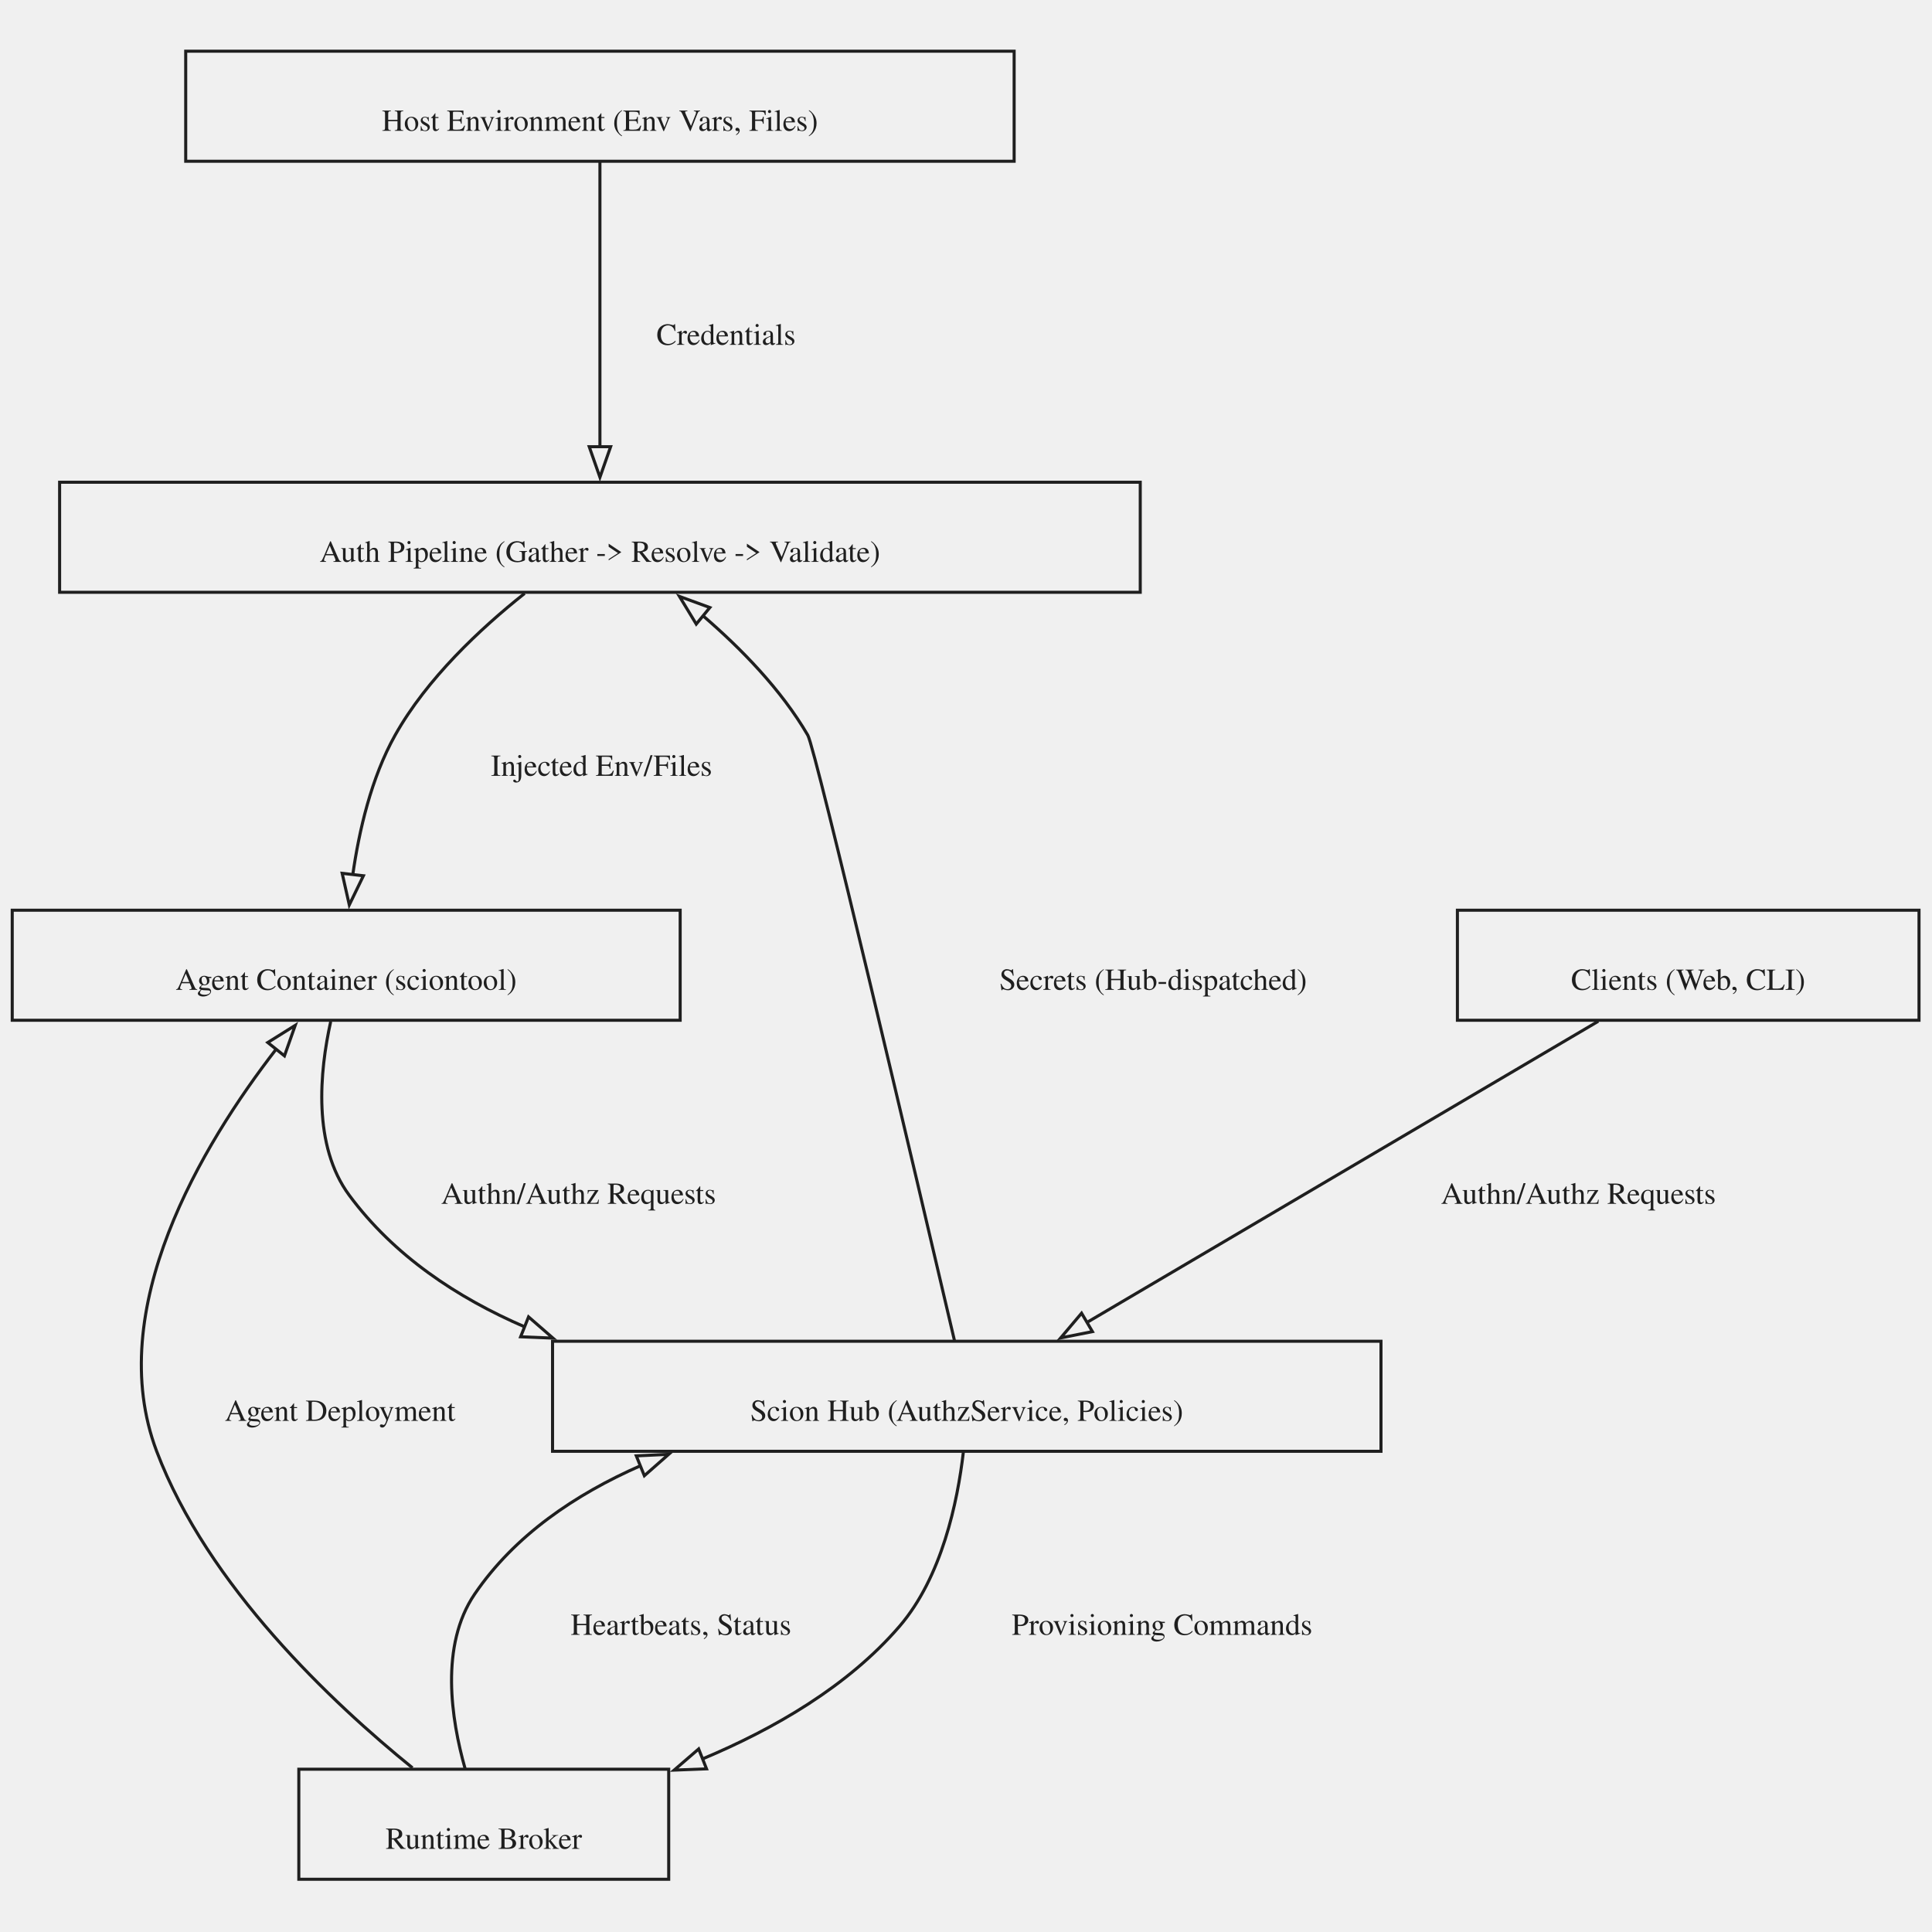
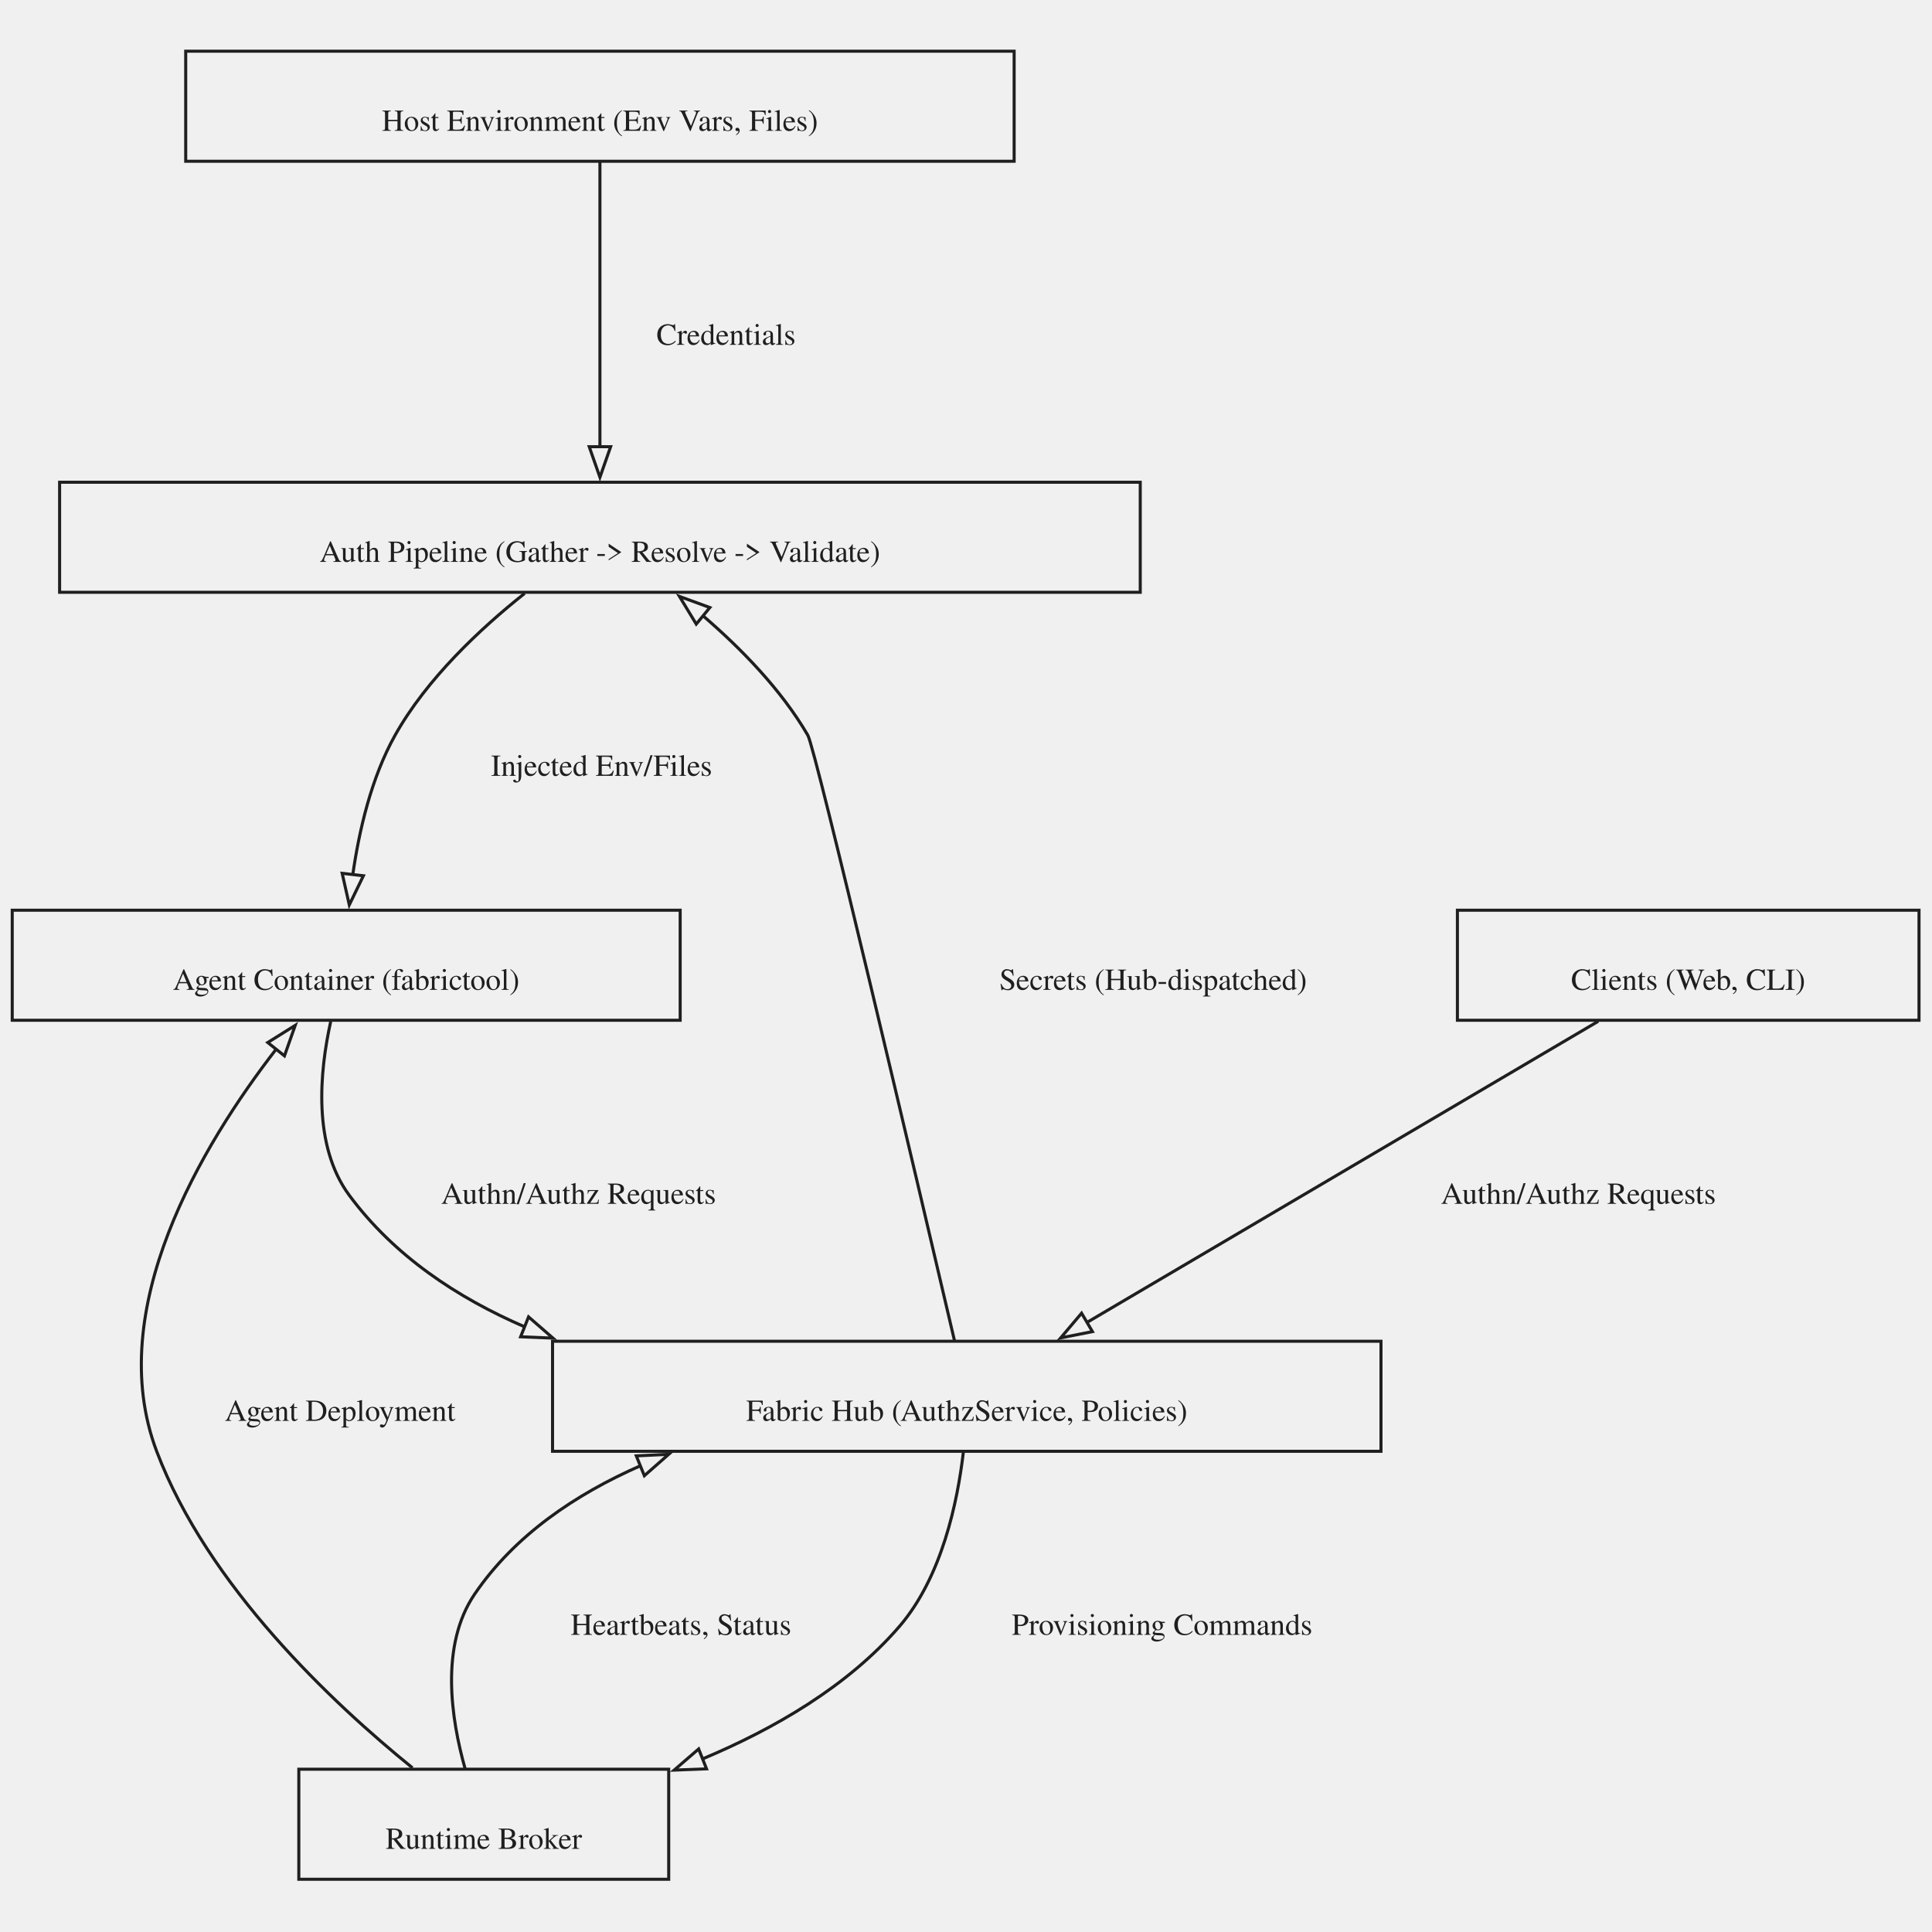
<svg xmlns="http://www.w3.org/2000/svg" width="632pt" height="632pt" viewBox="0.00 0.00 632.00 632.00">
  <style>
  * {
    fill: transparent !important;
    stroke: #1f1f1f !important;
    stroke-width: 1 !important;
  }
  polygon:not(.cluster *, .node *, .edge *, text) {
    stroke: transparent !important;
  }
  text {
    font-size: 10px !important;
    font-family: monospace !important;
    fill: #1f1f1f !important;
    stroke: transparent !important;
    transform: translateY(-0.5em);
  }
</style>
  <g id="graph0" class="graph" transform="scale(1 1) rotate(0) translate(4 627.75)">
    <polygon fill="white" stroke="none" points="-4,4 -4,-627.75 627.75,-627.75 627.75,4 -4,4" />
    <g id="node1" class="node">
      <polygon fill="lightblue" stroke="black" points="327.75,-611 56.75,-611 56.75,-575 327.75,-575 327.75,-611" />
      <text xml:space="preserve" text-anchor="middle" x="192.25" y="-584.95" font-family="Times,serif" font-size="14.00">Host Environment (Env Vars, Files)</text>
    </g>
    <g id="node2" class="node">
      <polygon fill="lightblue" stroke="black" points="369,-470 15.5,-470 15.5,-434 369,-434 369,-470" />
      <text xml:space="preserve" text-anchor="middle" x="192.25" y="-443.95" font-family="Times,serif" font-size="14.00">Auth Pipeline (Gather -&gt; Resolve -&gt; Validate)</text>
    </g>
    <g id="edge1" class="edge">
      <path fill="none" stroke="black" d="M192.25,-574.68C192.25,-551.35 192.25,-509.53 192.25,-481.53" />
      <polygon fill="black" stroke="black" points="195.75,-481.62 192.25,-471.62 188.75,-481.62 195.75,-481.62" />
      <text xml:space="preserve" text-anchor="middle" x="233.5" y="-514.95" font-family="Times,serif" font-size="14.00">Credentials</text>
    </g>
    <g id="node3" class="node">
      <polygon fill="lightblue" stroke="black" points="218.5,-330 0,-330 0,-294 218.5,-294 218.5,-330" />
-       <text xml:space="preserve" text-anchor="middle" x="109.25" y="-303.95" font-family="Times,serif" font-size="14.00">Agent Container (sciontool)</text>
+       <text xml:space="preserve" text-anchor="middle" x="109.25" y="-303.95" font-family="Times,serif" font-size="14.00">Agent Container (fabrictool)</text>
    </g>
    <g id="edge2" class="edge">
      <path fill="none" stroke="black" d="M167.62,-433.63C153.11,-422.11 135.62,-405.73 125.25,-387.25 117.44,-373.32 113.44,-355.96 111.39,-341.52" />
      <polygon fill="black" stroke="black" points="114.88,-341.27 110.26,-331.73 107.93,-342.07 114.88,-341.27" />
      <text xml:space="preserve" text-anchor="middle" x="192.75" y="-373.95" font-family="Times,serif" font-size="14.00">Injected Env/Files</text>
    </g>
    <g id="node4" class="node">
      <polygon fill="lightblue" stroke="black" points="447.75,-189 176.75,-189 176.75,-153 447.75,-153 447.75,-189" />
-       <text xml:space="preserve" text-anchor="middle" x="312.25" y="-162.95" font-family="Times,serif" font-size="14.00">Scion Hub (AuthzService, Policies)</text>
+       <text xml:space="preserve" text-anchor="middle" x="312.25" y="-162.95" font-family="Times,serif" font-size="14.00">Fabric Hub (AuthzService, Policies)</text>
    </g>
    <g id="edge3" class="edge">
      <path fill="none" stroke="black" d="M104.18,-293.58C100.56,-277.26 98.21,-253.02 110.25,-236.75 124.78,-217.11 145.35,-203.3 167.84,-193.62" />
      <polygon fill="black" stroke="black" points="168.9,-196.97 176.89,-190.02 166.31,-190.46 168.9,-196.97" />
      <text xml:space="preserve" text-anchor="middle" x="185.25" y="-233.95" font-family="Times,serif" font-size="14.00">Authn/Authz Requests</text>
    </g>
    <g id="edge7" class="edge">
      <path fill="none" stroke="black" d="M308.23,-189.21C296.47,-239.48 262.8,-382.87 260.25,-387.25 251.6,-402.1 238.42,-415.61 225.96,-426.32" />
      <polygon fill="black" stroke="black" points="223.76,-423.6 218.26,-432.65 228.21,-429.01 223.76,-423.6" />
      <text xml:space="preserve" text-anchor="middle" x="373.21" y="-303.95" font-family="Times,serif" font-size="14.00">Secrets (Hub-dispatched)</text>
    </g>
    <g id="node6" class="node">
      <polygon fill="lightblue" stroke="black" points="214.75,-49 93.75,-49 93.75,-13 214.75,-13 214.75,-49" />
      <text xml:space="preserve" text-anchor="middle" x="154.25" y="-22.95" font-family="Times,serif" font-size="14.00">Runtime Broker</text>
    </g>
    <g id="edge5" class="edge">
      <path fill="none" stroke="black" d="M311.14,-152.77C309.23,-136.36 304.1,-111.86 290.25,-95.75 273.37,-76.12 249.12,-62.13 225.76,-52.35" />
      <polygon fill="black" stroke="black" points="227.12,-49.12 216.53,-48.71 224.55,-55.63 227.12,-49.12" />
      <text xml:space="preserve" text-anchor="middle" x="376.13" y="-92.95" font-family="Times,serif" font-size="14.00">Provisioning Commands</text>
    </g>
    <g id="node5" class="node">
      <polygon fill="lightblue" stroke="black" points="623.75,-330 472.75,-330 472.75,-294 623.75,-294 623.75,-330" />
      <text xml:space="preserve" text-anchor="middle" x="548.25" y="-303.95" font-family="Times,serif" font-size="14.00">Clients (Web, CLI)</text>
    </g>
    <g id="edge4" class="edge">
      <path fill="none" stroke="black" d="M518.84,-293.68C476.59,-268.79 398.64,-222.88 351.51,-195.12" />
      <polygon fill="black" stroke="black" points="353.36,-192.15 342.97,-190.09 349.81,-198.18 353.36,-192.15" />
      <text xml:space="preserve" text-anchor="middle" x="512.33" y="-233.95" font-family="Times,serif" font-size="14.00">Authn/Authz Requests</text>
    </g>
    <g id="edge6" class="edge">
      <path fill="none" stroke="black" d="M130.93,-49.45C104.8,-70.6 63.94,-108.94 47.25,-153 29.66,-199.45 62.11,-253.23 86.34,-284.55" />
      <polygon fill="black" stroke="black" points="83.59,-286.72 92.58,-292.34 89.05,-282.35 83.59,-286.72" />
      <text xml:space="preserve" text-anchor="middle" x="107.25" y="-162.95" font-family="Times,serif" font-size="14.00">Agent Deployment</text>
    </g>
    <g id="edge8" class="edge">
      <path fill="none" stroke="black" d="M148.14,-49.21C143.57,-65.37 139.87,-89.5 151.25,-106.25 164.32,-125.48 184.19,-138.91 205.55,-148.29" />
      <polygon fill="black" stroke="black" points="204.15,-151.5 214.74,-152.01 206.78,-145.01 204.15,-151.5" />
      <text xml:space="preserve" text-anchor="middle" x="218.75" y="-92.95" font-family="Times,serif" font-size="14.00">Heartbeats, Status</text>
    </g>
  </g>
</svg>
